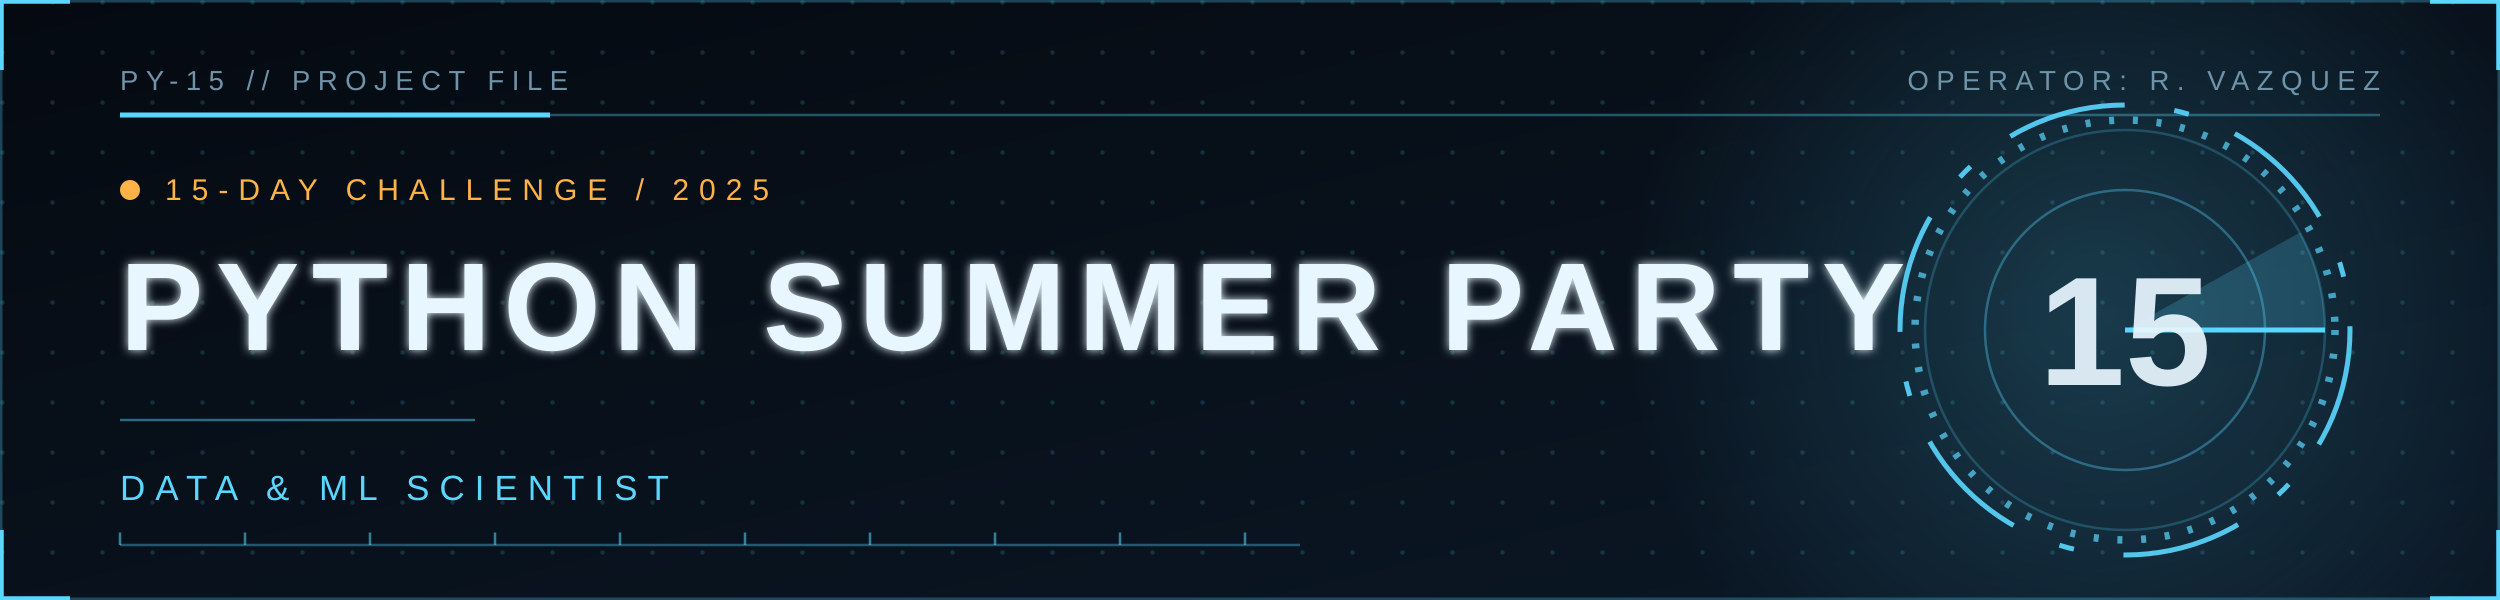
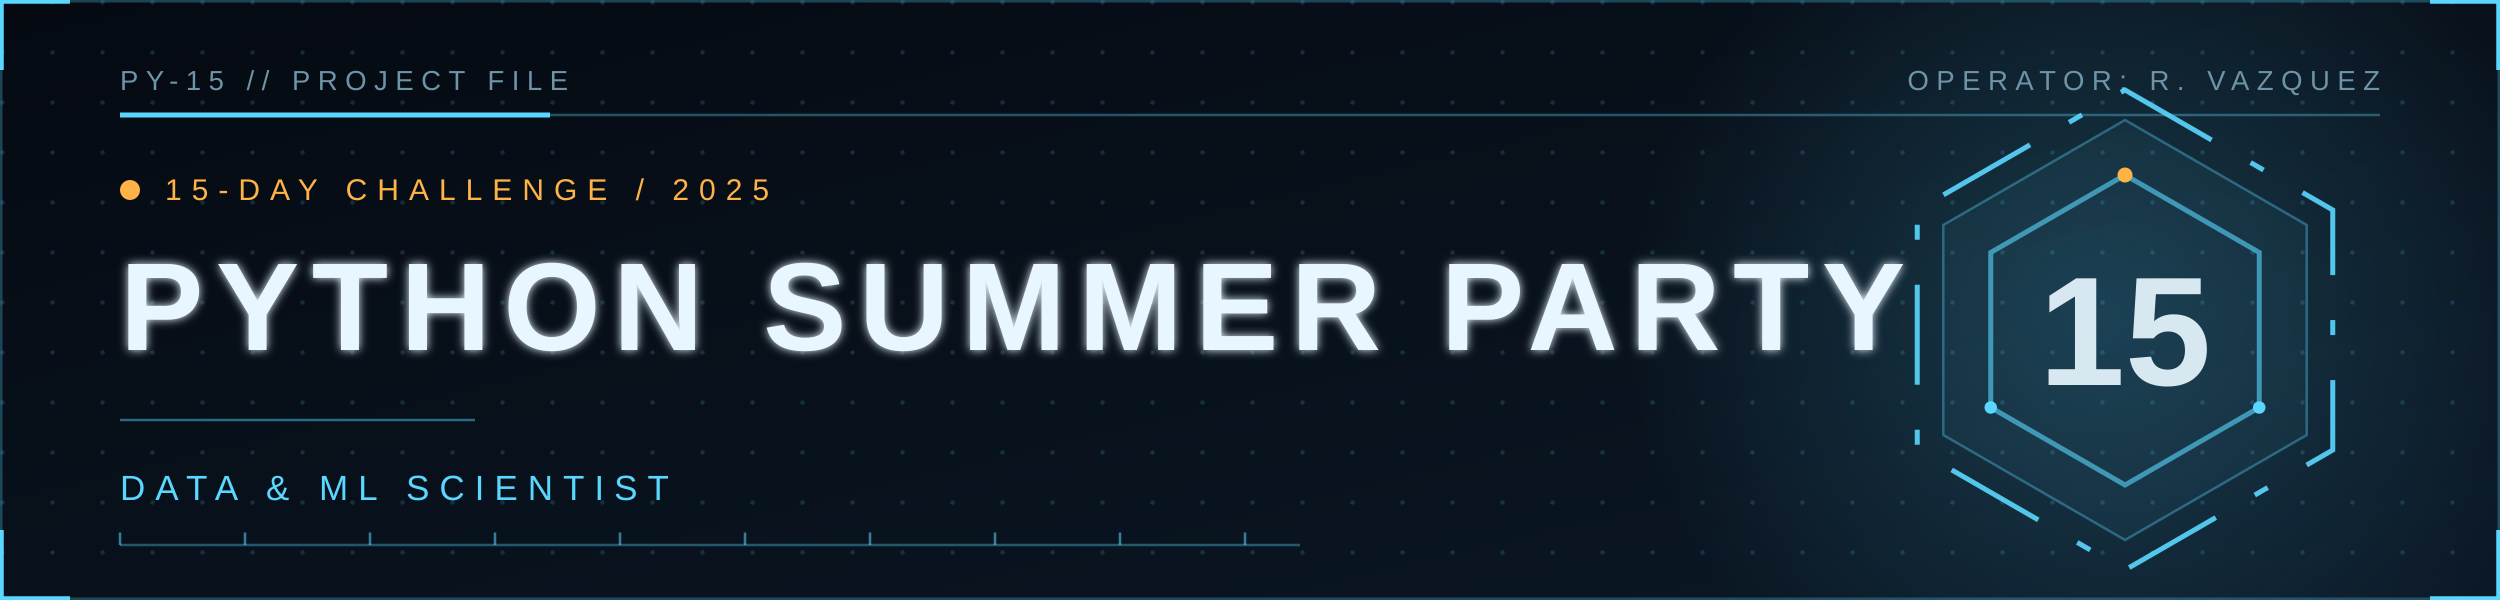
<svg xmlns="http://www.w3.org/2000/svg" width="1000" height="240" viewBox="0 0 1000 240">
  <defs>
    <linearGradient id="bg" x1="0" y1="0" x2="1" y2="1">
      <stop offset="0" stop-color="#050a11" />
      <stop offset="1" stop-color="#0b1826" />
    </linearGradient>
    <linearGradient id="line" x1="0" y1="0" x2="1" y2="0">
      <stop offset="0" stop-color="#5ad7ff" />
      <stop offset="1" stop-color="#5ad7ff" stop-opacity="0" />
    </linearGradient>
    <radialGradient id="glowR" cx="0.5" cy="0.5" r="0.5">
      <stop offset="0" stop-color="#5ad7ff" stop-opacity="0.2" />
      <stop offset="1" stop-color="#5ad7ff" stop-opacity="0" />
    </radialGradient>
    <pattern id="dots" width="20" height="20" patternUnits="userSpaceOnUse">
      <circle cx="1" cy="1" r="0.9" fill="#5ad7ff" fill-opacity="0.16" />
    </pattern>
    <filter id="soft" x="-20%" y="-50%" width="140%" height="200%">
      <feGaussianBlur stdDeviation="2" result="b" />
      <feMerge>
        <feMergeNode in="b" />
        <feMergeNode in="SourceGraphic" />
      </feMerge>
    </filter>
    <clipPath id="clip">
      <rect width="1000" height="240" />
    </clipPath>
  </defs>
  <g clip-path="url(#clip)" font-family="Bahnschrift, 'Segoe UI', 'Helvetica Neue', Arial, sans-serif">
    <rect width="1000" height="240" fill="url(#bg)" />
    <rect width="1000" height="240" fill="url(#dots)" />
    <circle cx="840" cy="125" r="190" fill="url(#glowR)" />
    <g font-size="11" letter-spacing="3" fill="#6f93a8">
      <text x="48" y="36">PY-15 // PROJECT FILE</text>
      <text x="952" y="36" text-anchor="end">OPERATOR: R. VAZQUEZ</text>
    </g>
    <path d="M48 46H952" stroke="#5ad7ff" stroke-opacity="0.35" />
    <path d="M48 46H220" stroke="#5ad7ff" stroke-width="2" />
    <circle cx="52" cy="76" r="4" fill="#ffb347">
      <animate attributeName="opacity" values="1;0.2;1" dur="2.4s" repeatCount="indefinite" />
    </circle>
    <text x="66" y="80" font-size="12" letter-spacing="4" fill="#ffb347">15-DAY CHALLENGE / 2025</text>
    <text x="48" y="140" font-size="50" font-weight="700" letter-spacing="5" fill="#e8f6ff" filter="url(#soft)">PYTHON SUMMER PARTY</text>
    <path d="M48 160H400" stroke="url(#line)" stroke-width="3" />
    <path d="M48 168H190" stroke="#5ad7ff" stroke-opacity="0.45" />
    <text x="48" y="200" font-size="14" letter-spacing="4" fill="#5ad7ff">DATA &amp; ML SCIENTIST</text>
    <path d="M48 218H520" stroke="#5ad7ff" stroke-opacity="0.35" />
    <path d="M48 218v-5M98 218v-5M148 218v-5M198 218v-5M248 218v-5M298 218v-5M348 218v-5M398 218v-5M448 218v-5M498 218v-5" stroke="#5ad7ff" stroke-opacity="0.55" />
    <g transform="translate(850 132)">
-       <circle r="80" fill="none" stroke="#5ad7ff" stroke-opacity="0.22" />
-       <circle r="56" fill="none" stroke="#5ad7ff" stroke-opacity="0.35" />
-       <circle r="84" fill="none" stroke="#5ad7ff" stroke-opacity="0.7" stroke-width="3" stroke-dasharray="2 7.5" />
-       <circle r="90" fill="none" stroke="#5ad7ff" stroke-opacity="0.9" stroke-width="2" stroke-dasharray="48 20 6 20">
-         <animateTransform attributeName="transform" type="rotate" from="0" to="360" dur="40s" repeatCount="indefinite" />
-       </circle>
-       <g>
-         <path d="M0 0L80 0A80 80 0 0 0 70 -39Z" fill="#5ad7ff" fill-opacity="0.2" />
-         <path d="M0 0H80" stroke="#5ad7ff" stroke-width="2" />
-         <animateTransform attributeName="transform" type="rotate" from="0" to="360" dur="7s" repeatCount="indefinite" />
+       <polygon points="0.0,-84.0 72.7,-42.0 72.7,42.0 0.0,84.0 -72.7,42.0 -72.7,-42.0" fill="#5ad7ff" fill-opacity="0.05" stroke="#5ad7ff" stroke-opacity="0.35" />
+       <polygon points="0.0,-62.0 53.7,-31.0 53.7,31.0 0.0,62.0 -53.7,31.0 -53.7,-31.0" fill="none" stroke="#5ad7ff" stroke-opacity="0.6" stroke-width="2" />
+       <polygon points="0.0,-96.0 83.1,-48.0 83.1,48.0 0.0,96.0 -83.1,48.0 -83.1,-48.0" fill="none" stroke="#5ad7ff" stroke-opacity="0.9" stroke-width="2" stroke-dasharray="40 18 6 18">
+         <animateTransform attributeName="transform" type="rotate" from="0" to="360" dur="50s" repeatCount="indefinite" />
+       </polygon>
+       <g fill="#ffb347">
+         <circle cx="0" cy="-62" r="3">
+           <animate attributeName="opacity" values="1;0.2;1" dur="2.4s" repeatCount="indefinite" />
+         </circle>
+         <circle cx="53.7" cy="31" r="2.5" fill="#5ad7ff" />
+         <circle cx="-53.7" cy="31" r="2.5" fill="#5ad7ff" />
      </g>
      <text y="22" text-anchor="middle" font-size="62" font-weight="700" fill="#e8f6ff" fill-opacity="0.92">15</text>
    </g>
    <rect x="-60" y="0" width="60" height="240" fill="#5ad7ff" fill-opacity="0.04">
      <animate attributeName="x" values="-60;1000" dur="9s" repeatCount="indefinite" />
    </rect>
  </g>
  <rect x="0.5" y="0.5" width="999" height="239" fill="none" stroke="#5ad7ff" stroke-opacity="0.28" />
  <path d="M0 28V0H28M972 0H1000V28M1000 212V240H972M28 240H0V212" fill="none" stroke="#5ad7ff" stroke-width="3" />
</svg>
